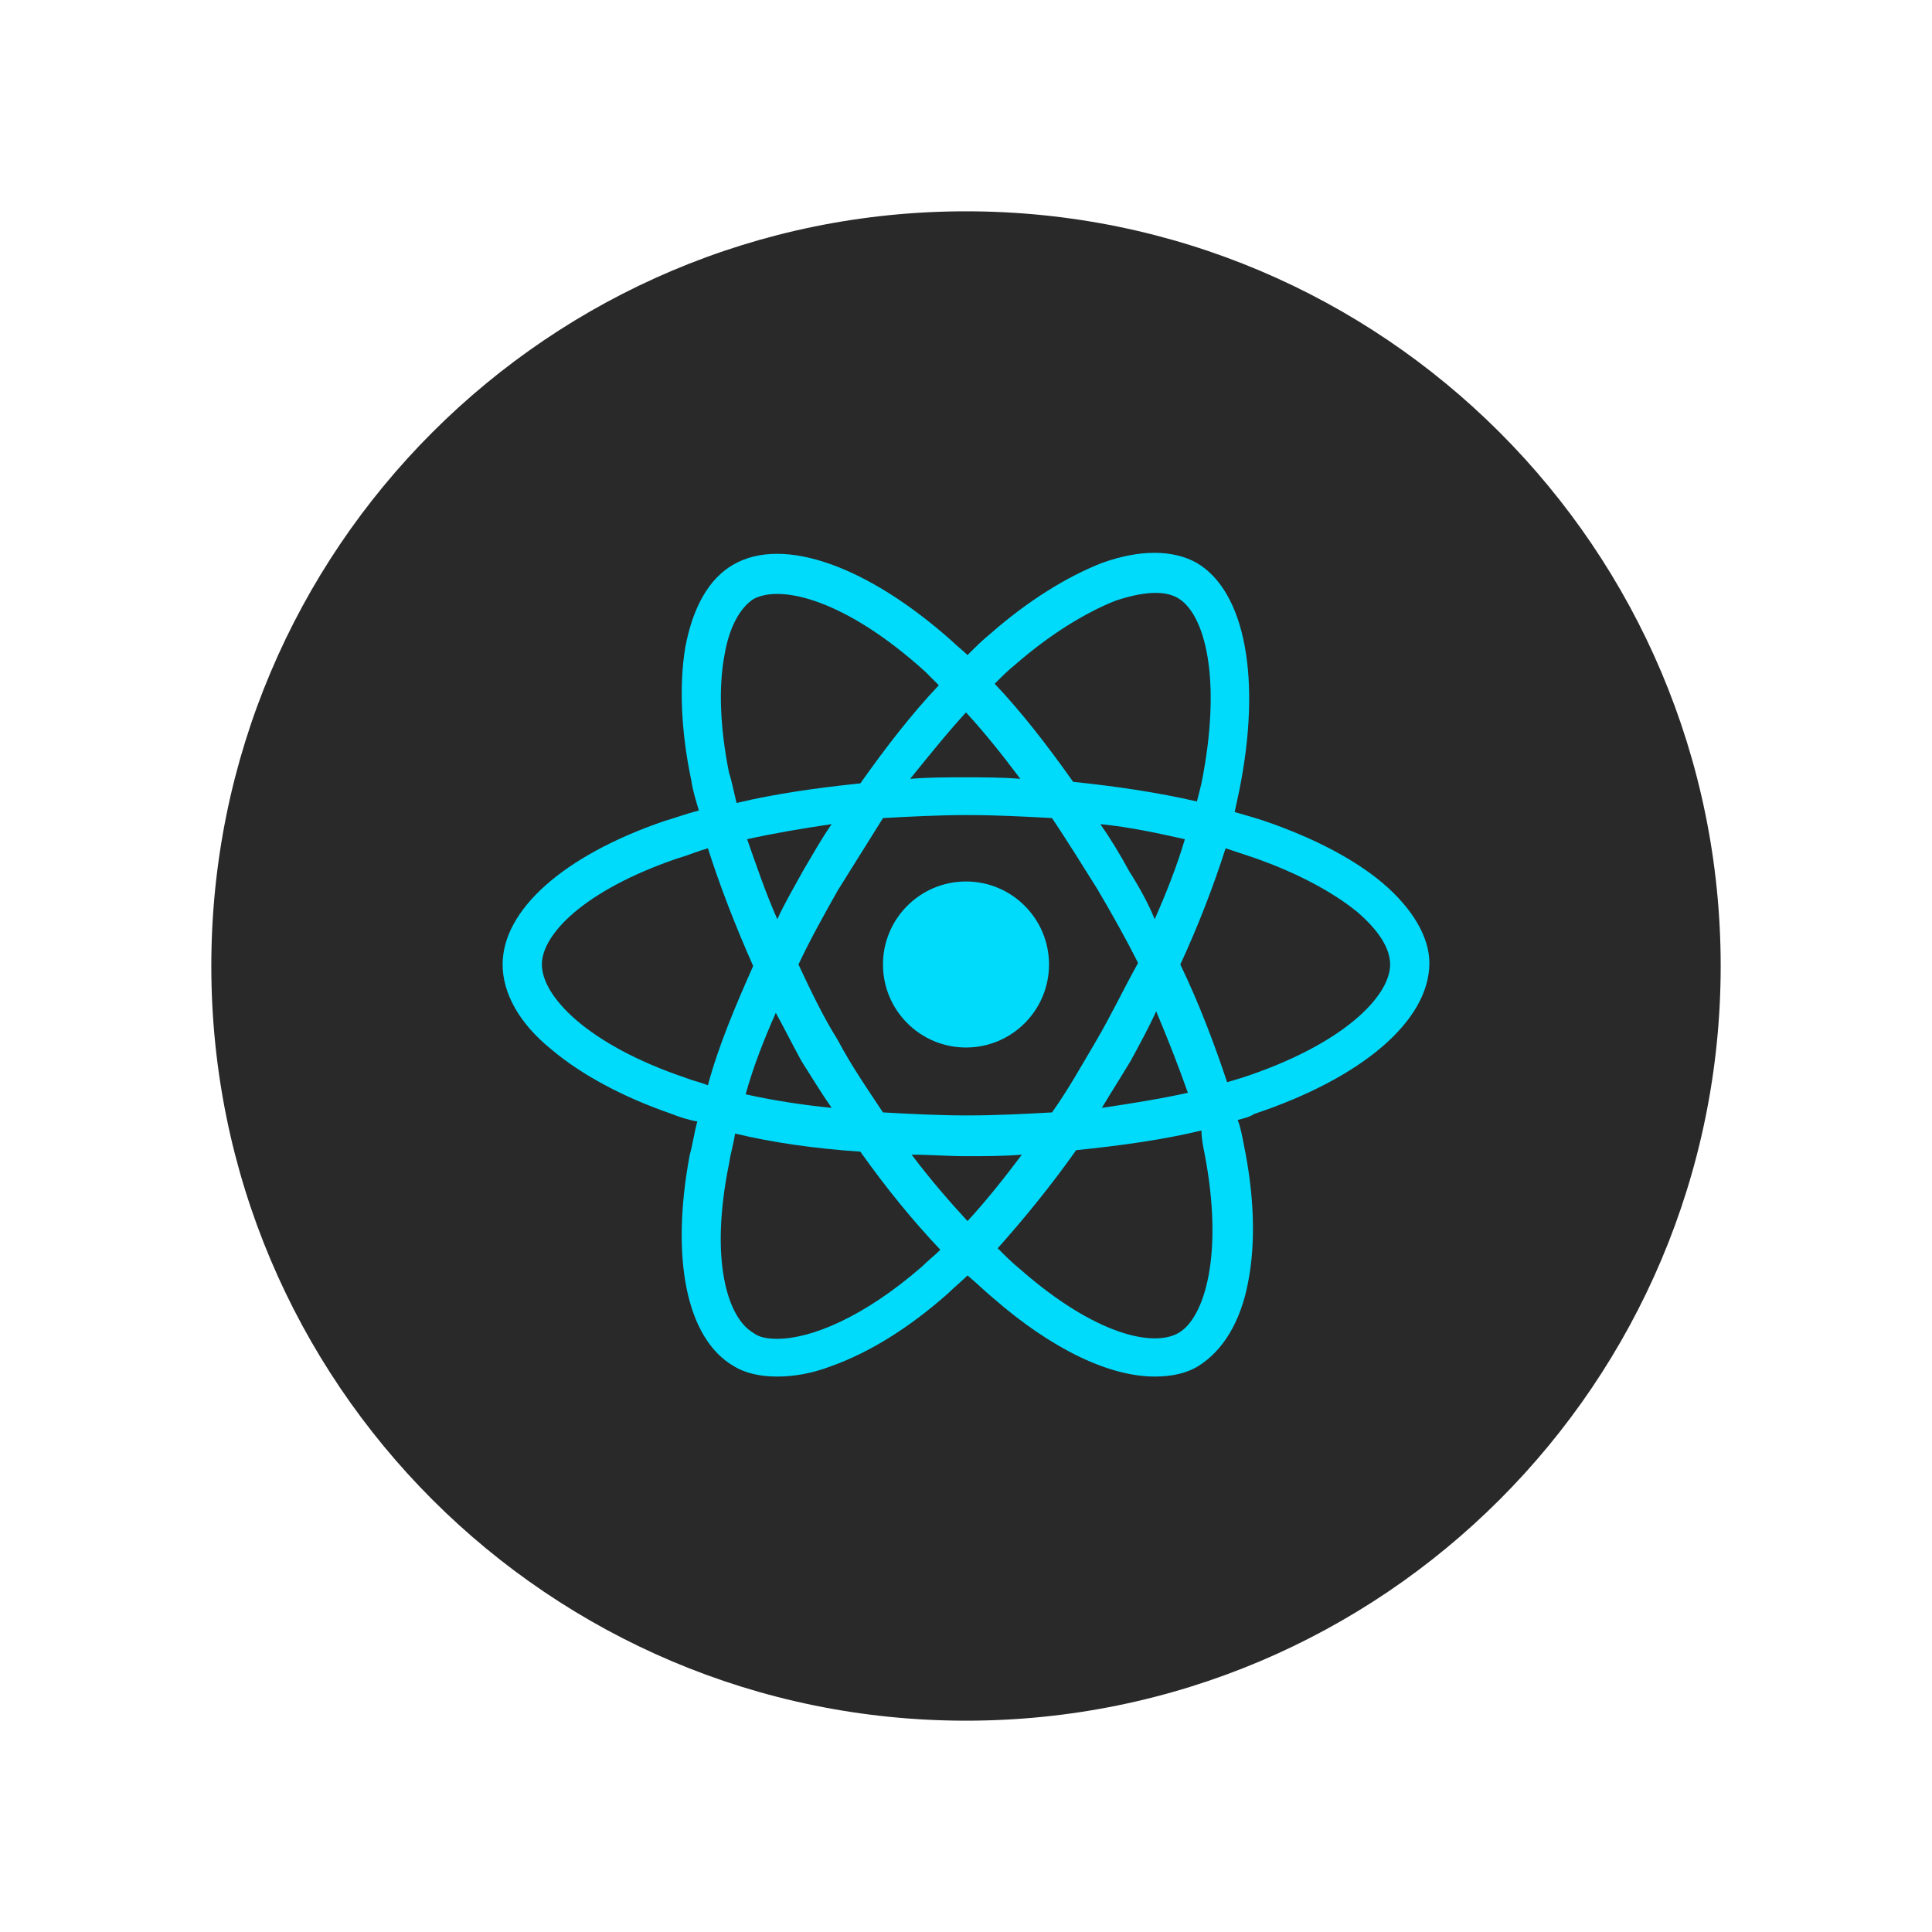
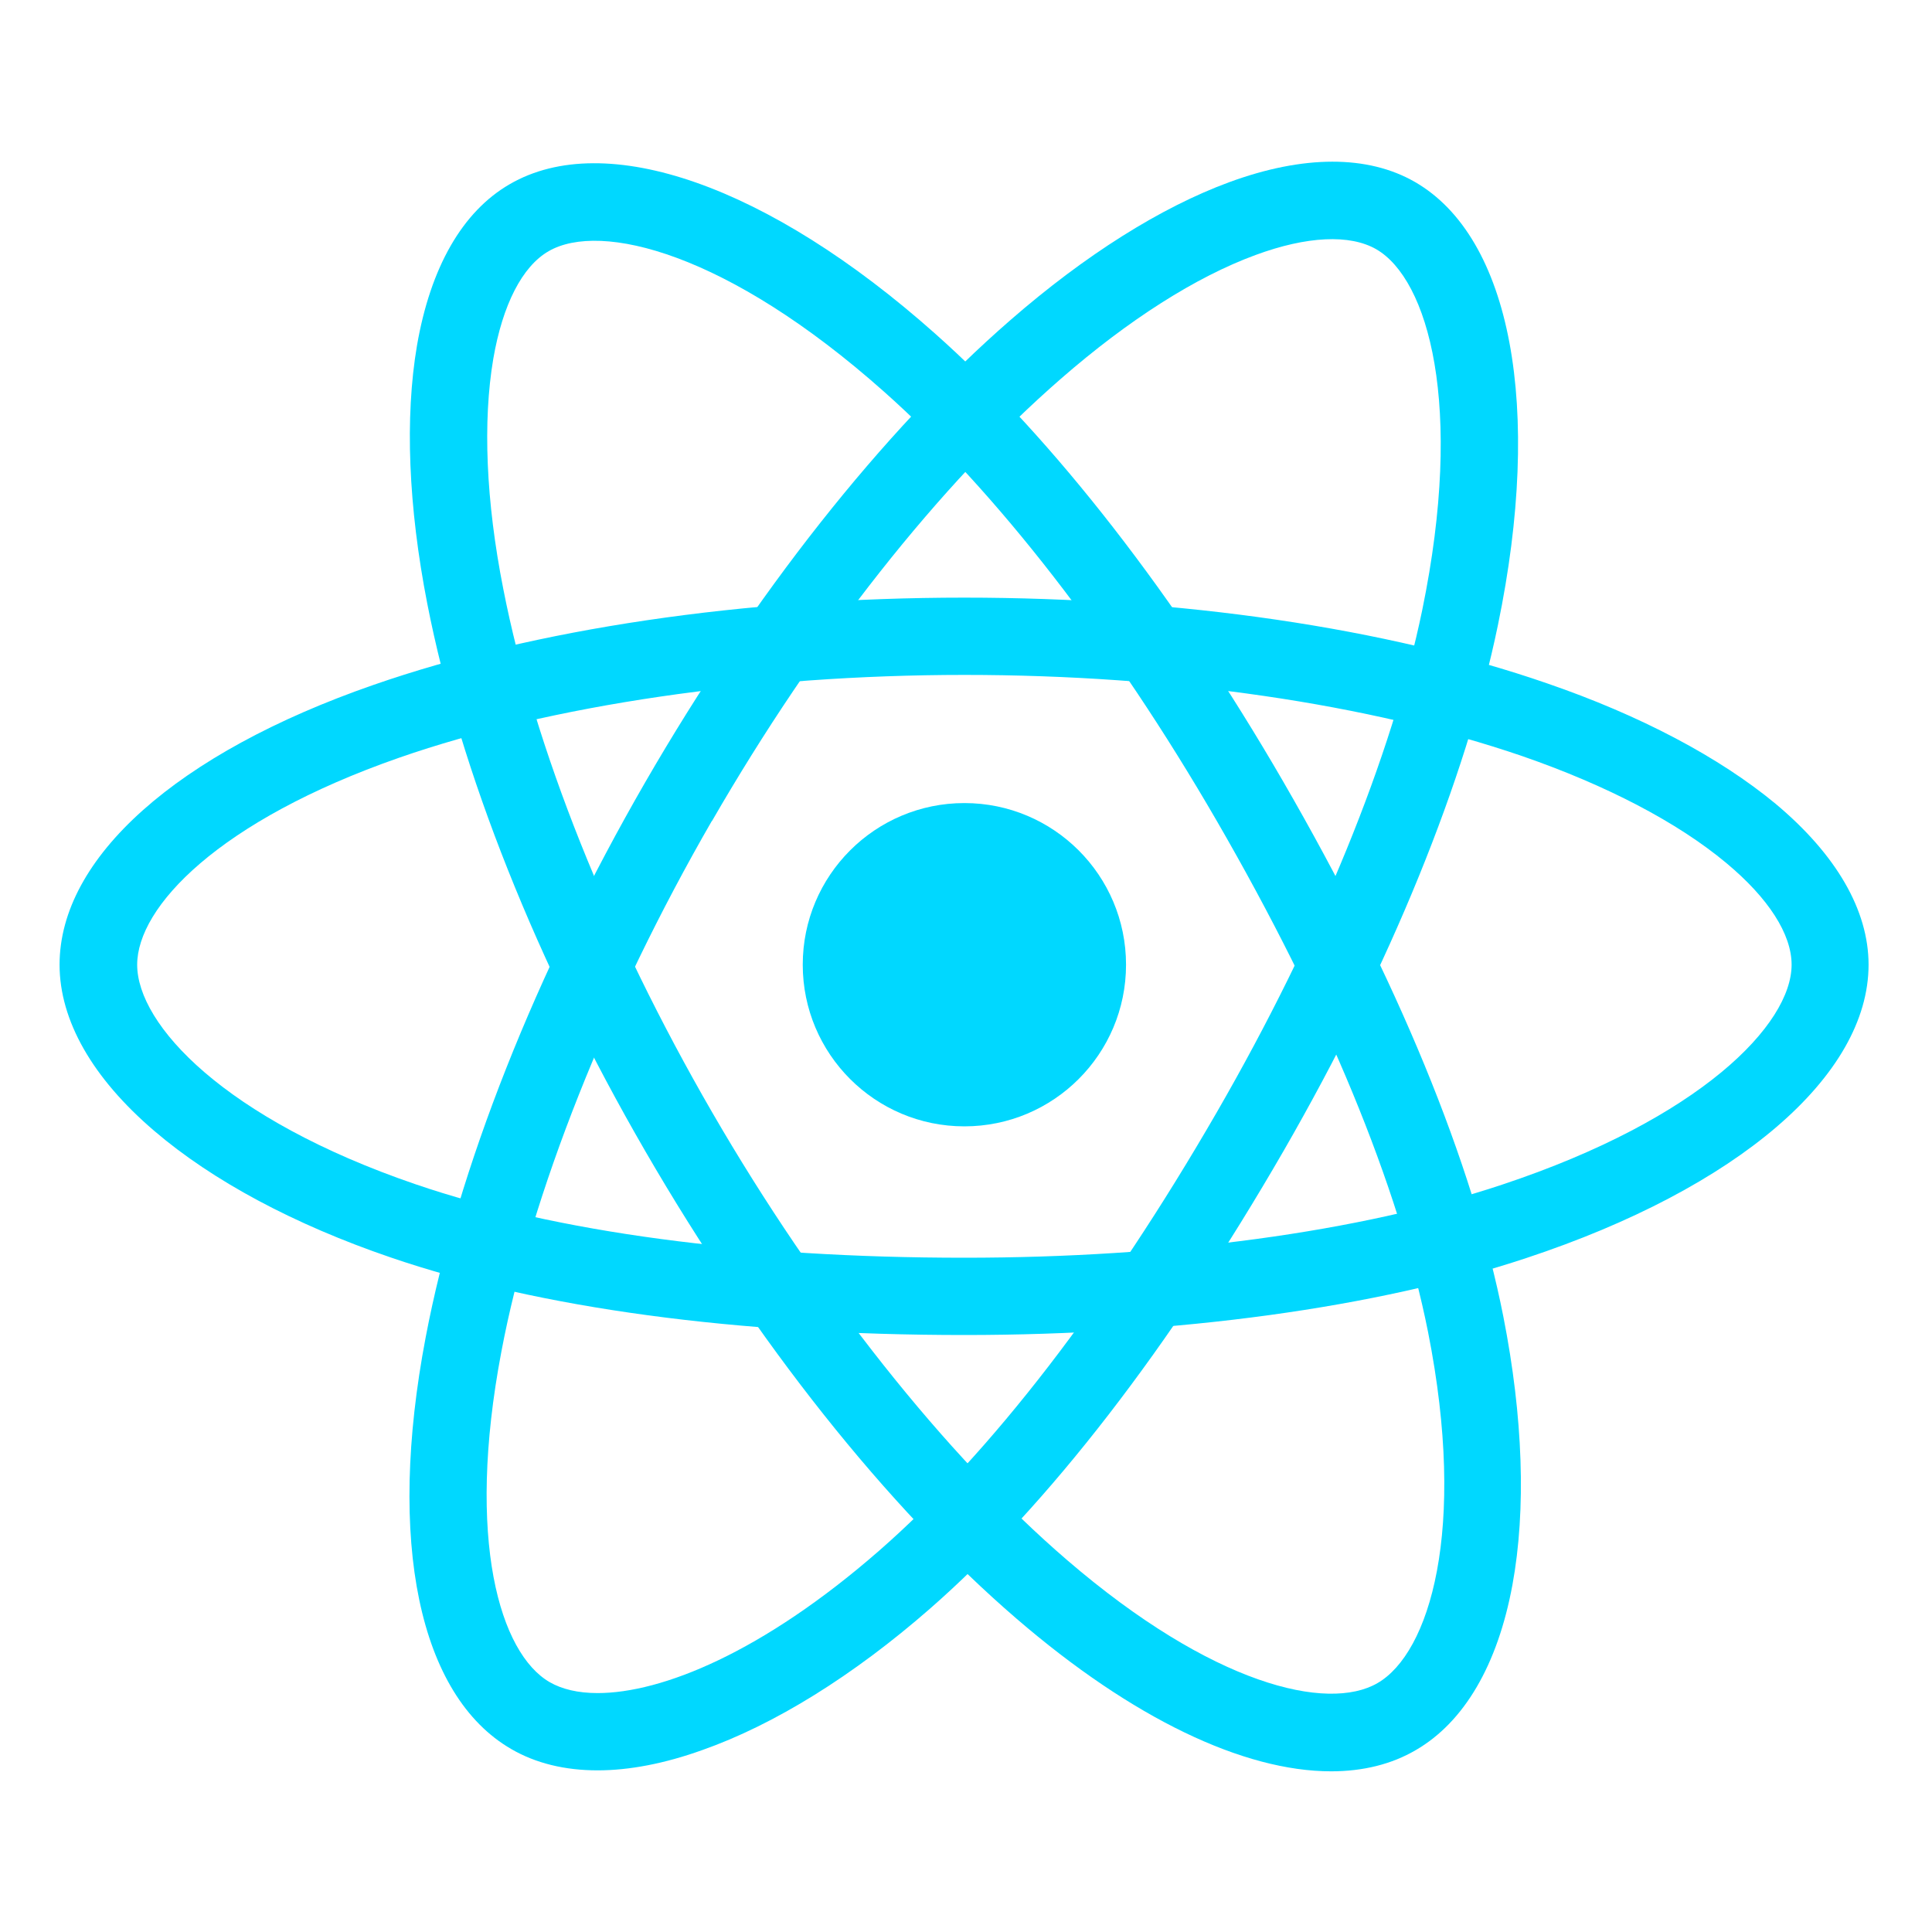
- <svg xmlns="http://www.w3.org/2000/svg" id="Lager_1" style="enable-background:new 0 0 128 128;" version="1.1" viewBox="0 0 128 128" xml:space="preserve">
+ <svg xmlns="http://www.w3.org/2000/svg" id="Layer_2" style="enable-background:new 0 0 600 600;" version="1.1" viewBox="0 0 600 600" xml:space="preserve">
  <style type="text/css">
- 	.st0{fill:#292929;}
- 	.st1{fill:#00DBFC;}
+ 	.st0{fill:#00D8FF;}
</style>
+   <circle class="st0" cx="299.5" cy="299.6" r="50.2" />
  <g>
-     <g>
-       <g>
-         <g>
-           <circle class="st0" cx="64" cy="64" r="50" />
-         </g>
-       </g>
-     </g>
+     <path class="st0" d="M299.5,414.6c-70.5,0-132.1-8.3-178.2-24.1c-29.9-10.2-55.3-23.8-73.4-39.3c-19.2-16.4-29.4-34.3-29.4-51.6   c0-33.2,36.4-65.7,97.5-86.9c50-17.4,115.2-27.1,183.4-27.1c67,0,131.3,9.4,181,26.6c29.1,10,53.6,23,71,37.4   c18.9,15.8,28.9,33.1,28.9,50c0,34.5-40.7,69.4-106.3,91.1C427.6,406.1,365.6,414.6,299.5,414.6z M299.5,209.6   c-64.7,0-128.7,9.4-175.5,25.7c-56.2,19.6-81.4,46.4-81.4,64.3c0,18.6,27.1,47.9,86.5,68.2c43.6,14.9,102.6,22.8,170.4,22.8   c63.6,0,122.9-8,167-22.7c61.7-20.5,89.9-49.8,89.9-68.3c0-9.5-7.2-20.7-20.3-31.6c-15.1-12.6-37.1-24.1-63.4-33.2   C425.4,218.6,363.9,209.6,299.5,209.6z" />
  </g>
  <g>
-     <circle class="st1" cx="64" cy="63.9" r="5.5" />
-     <path class="st1" d="M91.6,58.5c-1.9-1.6-4.6-3-7.8-4.1c-0.6-0.2-1.3-0.4-2-0.6c0.1-0.5,0.2-0.9,0.3-1.4c1.5-7.4,0.4-13.2-2.8-15.1   c-1.6-0.9-3.8-0.9-6.3,0c-2.3,0.9-4.9,2.5-7.4,4.7c-0.5,0.4-1,0.9-1.5,1.4c-0.3-0.3-0.7-0.6-1-0.9c-5.6-5-11.2-7-14.5-5.1   c-1.6,0.9-2.7,2.8-3.2,5.5c-0.4,2.4-0.3,5.5,0.4,8.8c0.1,0.7,0.3,1.3,0.5,2c-0.8,0.2-1.6,0.5-2.3,0.7c-6.7,2.3-10.7,5.9-10.7,9.5   c0,1.9,1.1,3.9,3.2,5.6c2,1.7,4.8,3.2,8,4.3c0.5,0.2,1.1,0.4,1.7,0.5c-0.2,0.7-0.3,1.5-0.5,2.2c-1.3,6.9-0.2,12.2,2.9,14   c0.8,0.5,1.8,0.7,2.9,0.7c1.1,0,2.3-0.2,3.6-0.7c2.5-0.9,5.1-2.5,7.7-4.8c0.4-0.4,0.9-0.8,1.3-1.2c0.6,0.5,1.1,1,1.7,1.5   c3.9,3.4,7.7,5.2,10.7,5.2c1.1,0,2.1-0.2,2.9-0.7c1.6-1,2.8-2.9,3.3-5.6c0.5-2.6,0.4-5.7-0.3-9.1c-0.1-0.5-0.2-1.1-0.4-1.6   c0.4-0.1,0.8-0.2,1.1-0.4c7.2-2.4,11.6-6.2,11.6-10C94.7,62.1,93.6,60.2,91.6,58.5z M73.9,39.8c1.8-0.6,3.2-0.7,4.1-0.2   c1.8,1,3,5.3,1.6,12.3c-0.1,0.4-0.2,0.8-0.3,1.2c-2.6-0.6-5.3-1-8.2-1.3c-1.7-2.4-3.4-4.6-5.2-6.5c0.5-0.5,0.9-0.9,1.4-1.3   C69.6,42,71.9,40.6,73.9,39.8z M72.6,69c-1,1.7-1.9,3.3-2.9,4.7c-1.8,0.1-3.7,0.2-5.6,0.2c-1.9,0-3.8-0.1-5.6-0.2   c-1-1.5-2.1-3.1-3-4.8c-1-1.6-1.8-3.3-2.6-5c0.8-1.7,1.7-3.3,2.6-4.9l0,0c1-1.6,2-3.2,3-4.8c1.8-0.1,3.7-0.2,5.6-0.2   c1.9,0,3.8,0.1,5.6,0.2c1,1.5,2,3.1,3,4.7c1,1.7,1.9,3.3,2.7,4.9C74.4,65.6,73.6,67.3,72.6,69z M76.6,67c0.8,1.9,1.5,3.7,2.1,5.4   c-1.8,0.4-3.7,0.7-5.7,1c0.6-1,1.3-2.1,1.9-3.1C75.5,69.2,76.1,68.1,76.6,67z M64.1,80.9c-1.2-1.3-2.5-2.8-3.7-4.4   c1.2,0,2.4,0.1,3.6,0.1c1.3,0,2.5,0,3.7-0.1C66.5,78.1,65.3,79.6,64.1,80.9z M55.1,73.4c-2-0.2-3.9-0.5-5.7-0.9   c0.5-1.8,1.2-3.6,2-5.4c0.6,1.1,1.1,2.1,1.7,3.2C53.8,71.4,54.4,72.4,55.1,73.4z M53.2,57.7c-0.6,1.1-1.2,2.1-1.7,3.2   c-0.8-1.8-1.4-3.6-2-5.3c1.8-0.4,3.6-0.7,5.6-1C54.4,55.6,53.8,56.7,53.2,57.7z M64,47.2c1.2,1.3,2.4,2.8,3.6,4.4   c-1.2-0.1-2.4-0.1-3.7-0.1c-1.2,0-2.4,0-3.6,0.1C61.6,50,62.8,48.5,64,47.2z M74.8,57.7c-0.6-1.1-1.2-2.1-1.9-3.1   c2,0.2,3.8,0.6,5.6,1c-0.5,1.7-1.2,3.5-2,5.3C76.1,59.9,75.5,58.8,74.8,57.7z M48.3,51.2c-0.6-3-0.7-5.7-0.3-7.8   c0.3-1.8,1-3.1,1.9-3.7c1.8-1,6.1,0,11.4,4.8c0.3,0.3,0.6,0.6,0.9,0.9c-1.8,1.9-3.5,4.1-5.2,6.5c-2.9,0.3-5.7,0.7-8.2,1.3   C48.6,52.4,48.5,51.8,48.3,51.2z M45.4,71.4c-6.5-2.2-9.5-5.4-9.5-7.5c0-2,2.8-4.9,8.9-7c0.7-0.2,1.4-0.5,2.1-0.7   c0.8,2.5,1.8,5.1,3,7.8c-1.2,2.7-2.3,5.3-3,7.9C46.4,71.7,45.9,71.6,45.4,71.4z M51.5,88.7c-0.7,0-1.2-0.1-1.6-0.4   c-1.7-1-2.9-4.8-1.6-11.2c0.1-0.7,0.3-1.3,0.4-2c2.5,0.6,5.3,1,8.3,1.2c1.7,2.4,3.5,4.6,5.3,6.5c-0.4,0.4-0.8,0.7-1.2,1.1   C57.2,87.3,53.7,88.7,51.5,88.7z M79.8,76.4c1.3,6.7,0,10.9-1.7,11.9c-1.7,1-5.6,0.1-10.5-4.2c-0.5-0.4-1-0.9-1.5-1.4   c1.7-1.9,3.5-4.1,5.2-6.5c3-0.3,5.8-0.7,8.3-1.3C79.6,75.4,79.7,75.9,79.8,76.4z M82.3,71.4c-0.3,0.1-0.7,0.2-1,0.3   c-0.8-2.4-1.8-5.1-3.1-7.8c1.2-2.6,2.2-5.2,3-7.7c0.6,0.2,1.2,0.4,1.8,0.6c2.9,1,5.3,2.3,6.9,3.6c1.4,1.2,2.2,2.4,2.2,3.5   C92.1,66,89,69.2,82.3,71.4z" />
+     <path class="st0" d="M185.6,549.8c-10.2,0-19.2-2.2-26.8-6.6c-28.7-16.6-38.7-64.4-26.6-127.9c9.9-52.1,34.1-113.3,68.2-172.4   c33.5-58,73.7-109,113.4-143.5c23.2-20.2,46.7-35,67.9-42.8c23.1-8.5,43.1-8.5,57.7-0.1c29.9,17.2,39.8,70,25.8,137.6   c-9.9,48-33.5,105.9-66.5,163.2c-35.2,61-73.2,110.2-109.9,142.3c-23.8,20.8-48.3,36-70.7,43.9   C206.4,547.7,195.4,549.8,185.6,549.8z M210.7,248.9l10.4,6c-32.3,56-56.2,116.1-65.4,164.9c-11.1,58.5-0.4,93.7,15,102.6   c3.8,2.2,8.8,3.4,14.9,3.4c19.9,0,51.2-12.6,87.4-44.2c34.7-30.3,71-77.5,104.9-136.2c31.8-55.1,54.4-110.5,63.8-156   c13.1-63.7,1.8-102.7-14.3-112c-8.2-4.7-21.5-4.1-37.5,1.8c-18.5,6.8-39.4,20.1-60.4,38.4c-37.7,32.8-76.2,81.6-108.4,137.4   L210.7,248.9z" />
+   </g>
+   <g>
+     <path class="st0" d="M413.4,550.1c-27.2,0-61.7-16.4-97.7-47.4c-40.2-34.6-81.1-86.1-115.3-145.2v0c-33.6-58-57.6-118.3-67.7-170   c-5.9-30.2-7-57.9-3.2-80.2c4.2-24.3,14.1-41.6,28.8-50.1c29.8-17.3,80.5,0.5,132.1,46.4c36.6,32.5,75,81.9,108.1,139.1   c35.3,61,59,118.5,68.4,166.3c6.1,31,7.1,59.8,2.8,83.2c-4.6,24.9-15,42.6-30,51.3C432.2,547.9,423.3,550.1,413.4,550.1z    M221.2,345.5c32.4,56,72.6,106.7,110.2,139c45.1,38.8,80.9,47.2,96.4,38.2c16.1-9.3,27.9-47.4,15.7-109   c-9-45.2-31.7-100.2-65.7-158.9c-31.9-55.1-68.6-102.4-103.3-133.2C225.9,78.4,186.5,68.7,170.4,78c-8.2,4.7-14.3,16.6-17.2,33.4   c-3.3,19.4-2.3,44.2,3.1,71.5C165.9,232,188.9,289.7,221.2,345.5L221.2,345.5z" />
  </g>
</svg>
